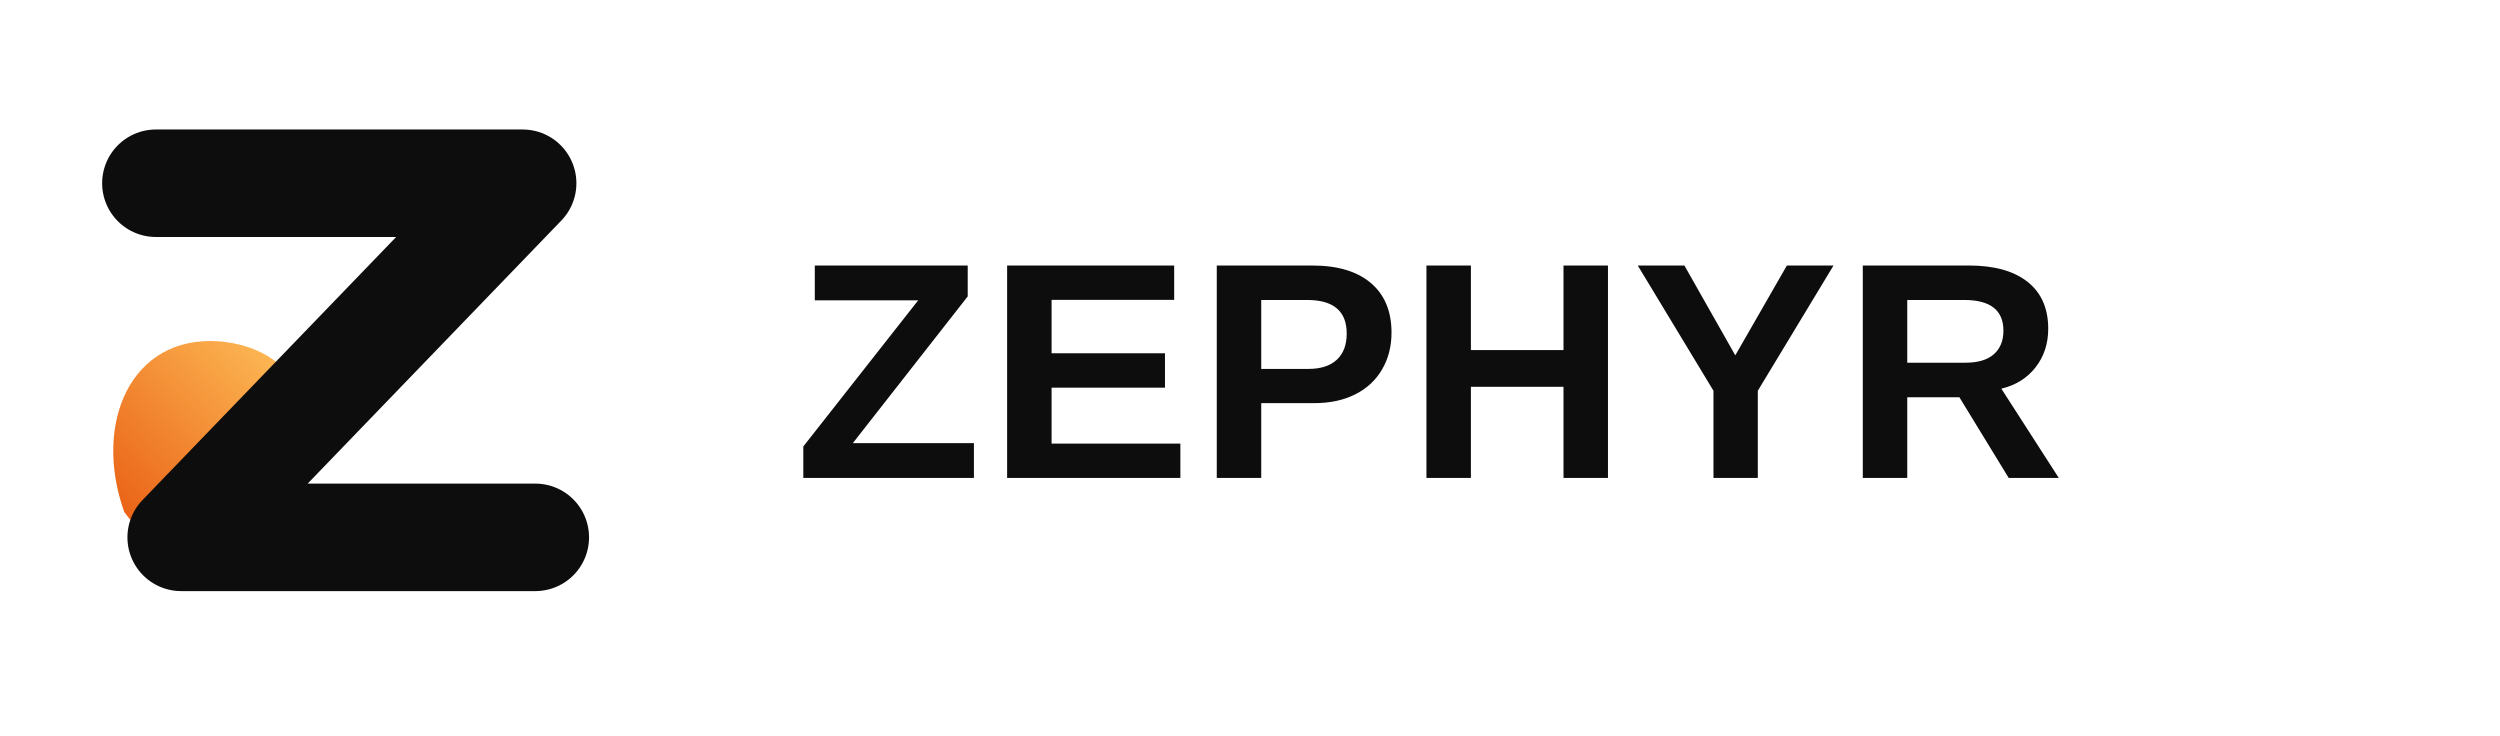
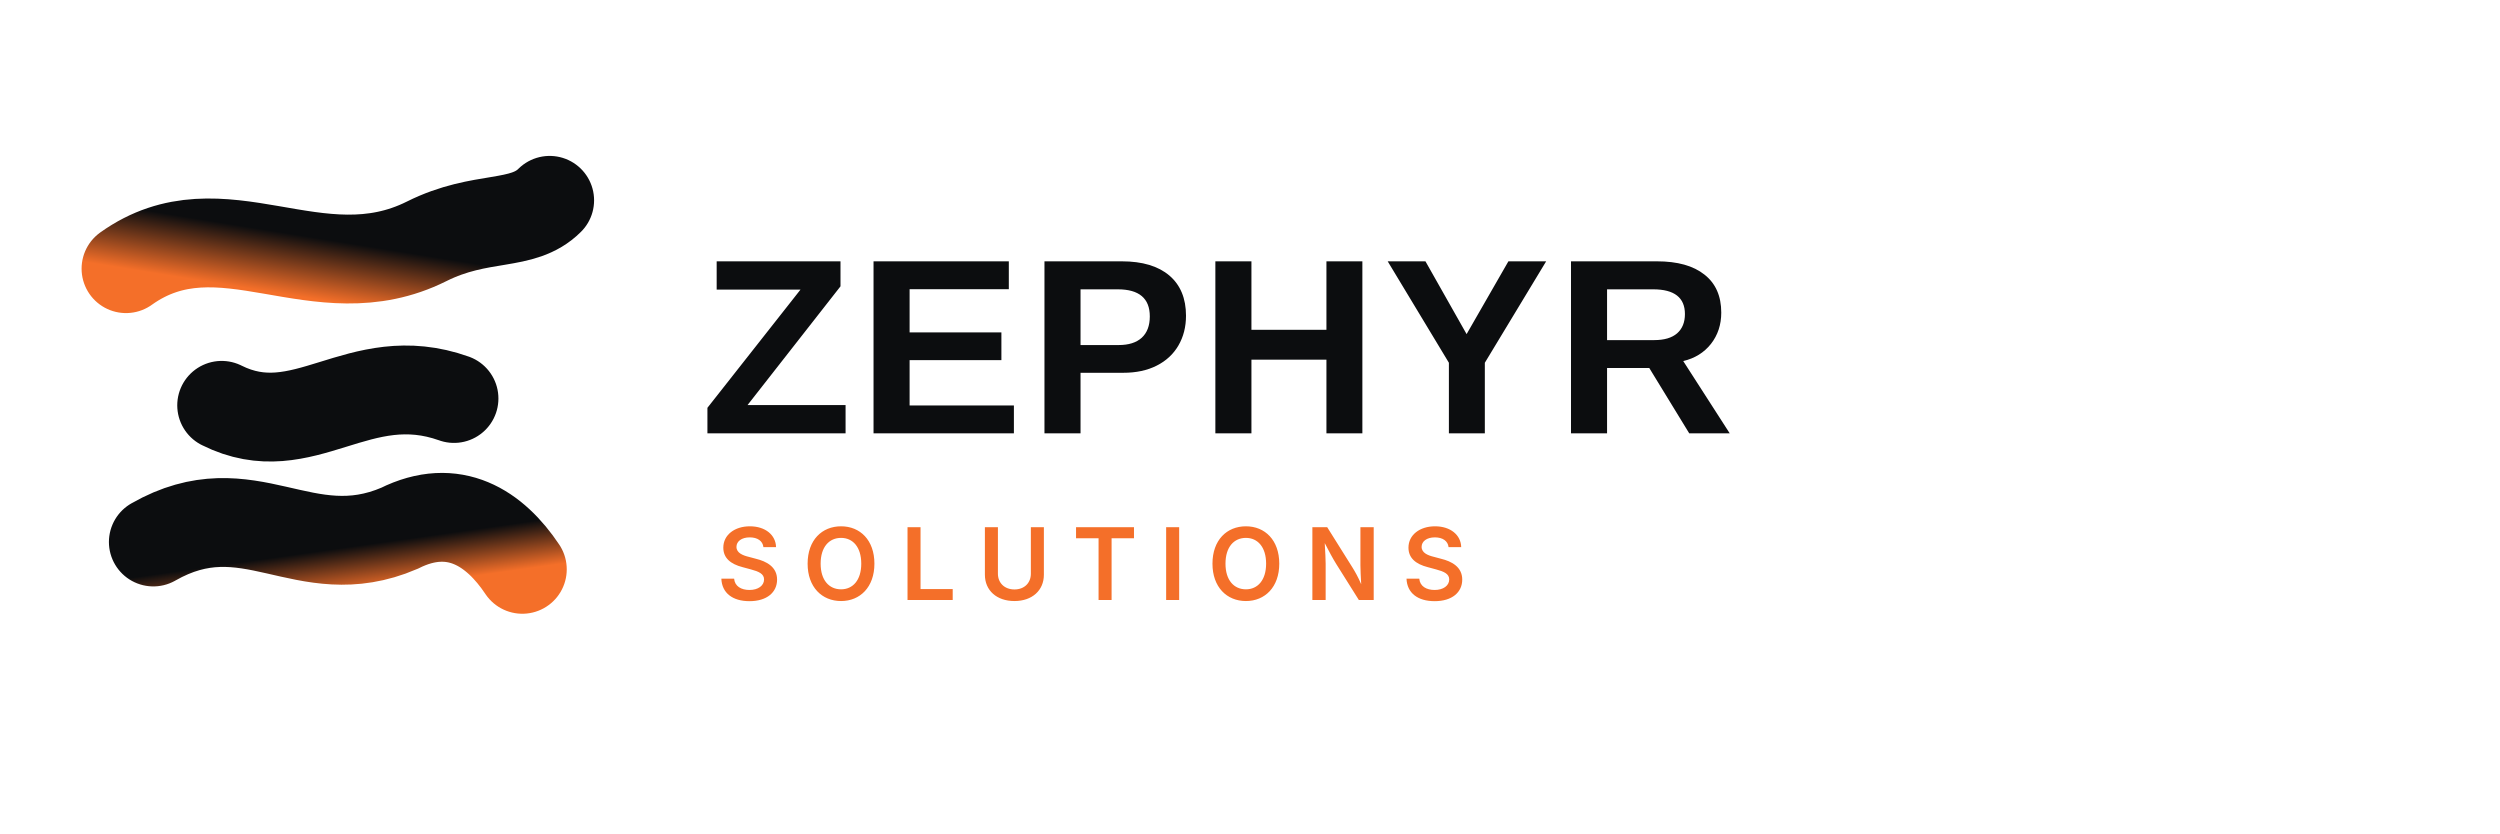
- <svg xmlns="http://www.w3.org/2000/svg" viewBox="0 0 340 100" role="img" aria-label="Zephyr">
+ <svg xmlns="http://www.w3.org/2000/svg" viewBox="0 0 300 100" role="img" aria-label="Zephyr Solutions">
  <defs>
-     <linearGradient id="zGradH" x1="0%" y1="100%" x2="100%" y2="0%">
-       <stop offset="0%" stop-color="#e8590f" />
-       <stop offset="100%" stop-color="#ffc35c" />
+     <linearGradient id="tipAH" x1="0%" y1="100%" x2="100%" y2="0%">
+       <stop offset="0%" stop-color="#f46f29" />
+       <stop offset="45%" stop-color="#0c0d0f" />
+     </linearGradient>
+     <linearGradient id="tipCH" x1="0%" y1="0%" x2="100%" y2="100%">
+       <stop offset="55%" stop-color="#0c0d0f" />
+       <stop offset="100%" stop-color="#f46f29" />
    </linearGradient>
  </defs>
-   <g transform="translate(4,6) scale(0.86)">
-     <path d="M15,74 C10,60 16,46 30,47 C42,48 47,58 41,68 C36,77 22,84 15,74 Z" fill="url(#zGradH)" />
-     <path d="M20,22 L78,22 L24,78 L80,78" fill="none" stroke="#0d0d0d" stroke-width="17" stroke-linecap="round" stroke-linejoin="round" />
+   <g transform="translate(2,6) scale(0.82)">
+     <path d="M16,32 C30,22 44,36 60,28 C68,24 74,26 78,22" fill="none" stroke="url(#tipAH)" stroke-width="13" stroke-linecap="round" />
+     <path d="M30,52 C42,58 50,46 64,51" fill="none" stroke="#0c0d0f" stroke-width="13" stroke-linecap="round" />
+     <path d="M20,72 C34,64 42,76 56,70 C64,66 70,70 74,76" fill="none" stroke="url(#tipCH)" stroke-width="13" stroke-linecap="round" />
  </g>
-   <text x="108" y="65" font-family="'Plus Jakarta Sans', Arial, sans-serif" font-weight="800" font-size="42" letter-spacing="0.5" fill="#0d0d0d">ZEPHYR</text>
+   <text x="84" y="52" font-family="'Plus Jakarta Sans', Arial, sans-serif" font-weight="800" font-size="30" letter-spacing="0.5" fill="#0c0d0f">ZEPHYR</text>
+   <text x="86" y="72" font-family="'Inter', Arial, sans-serif" font-weight="600" font-size="12" letter-spacing="2.5" fill="#f46f29">SOLUTIONS</text>
</svg>
